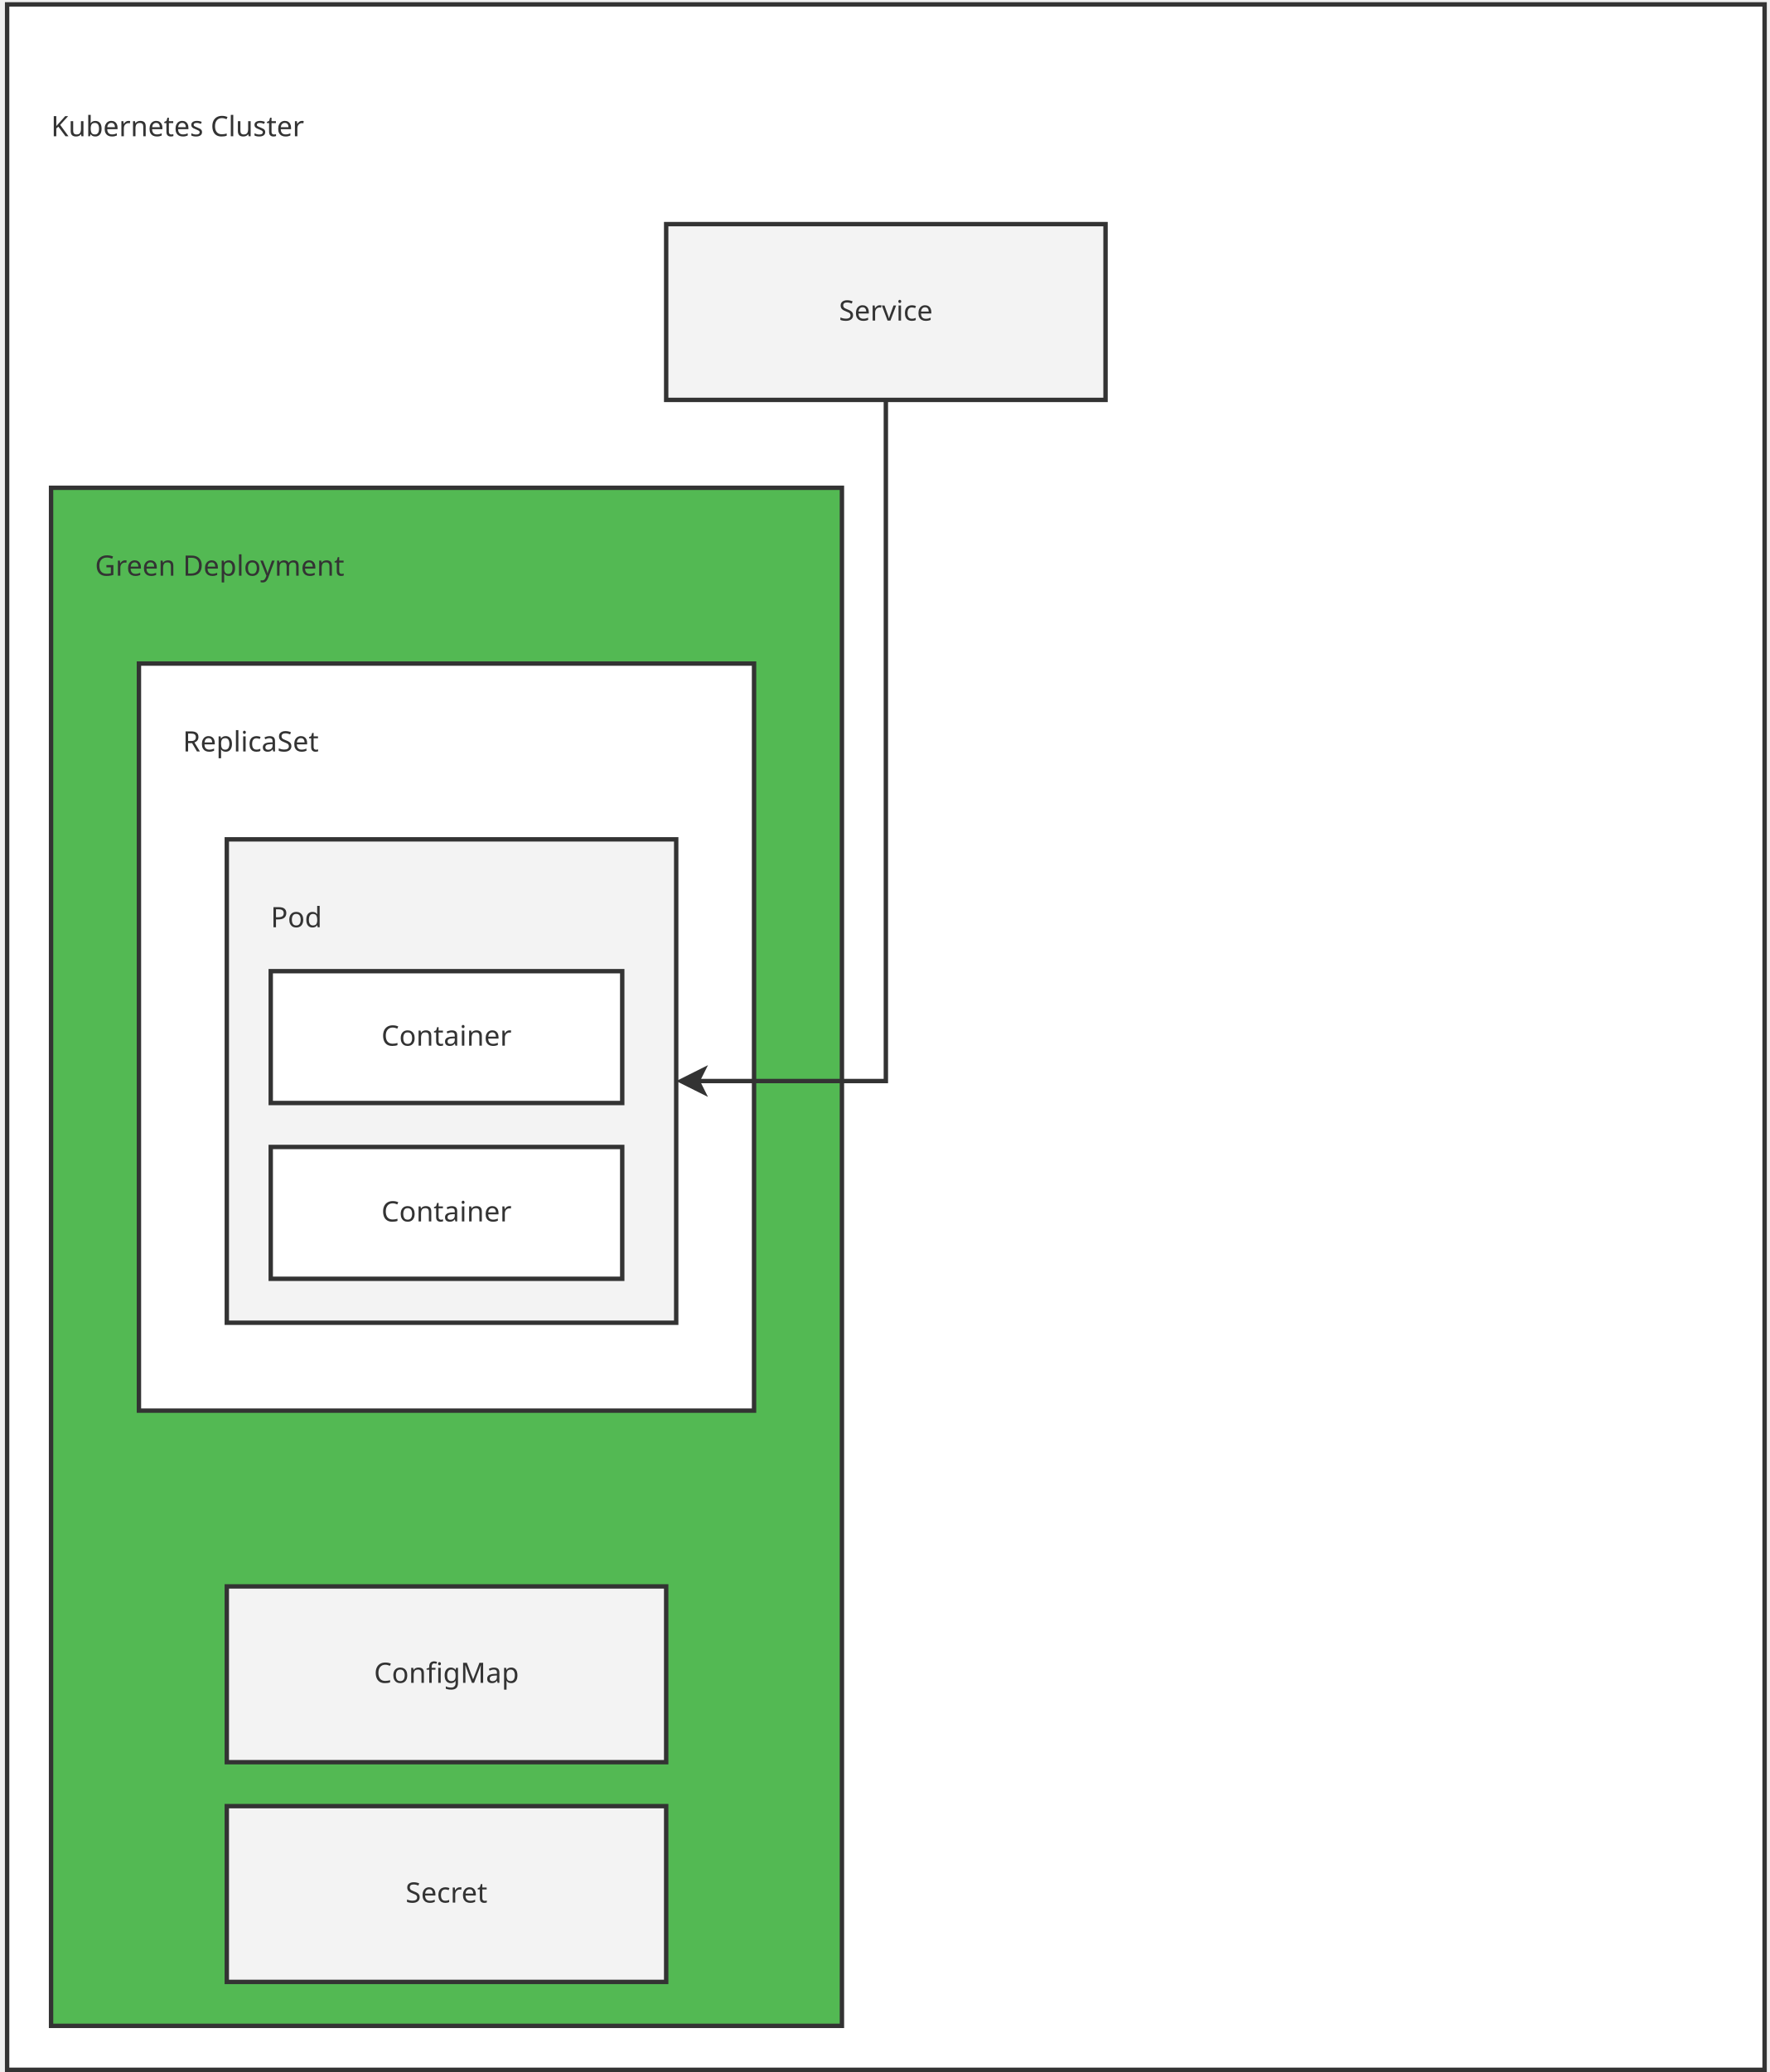
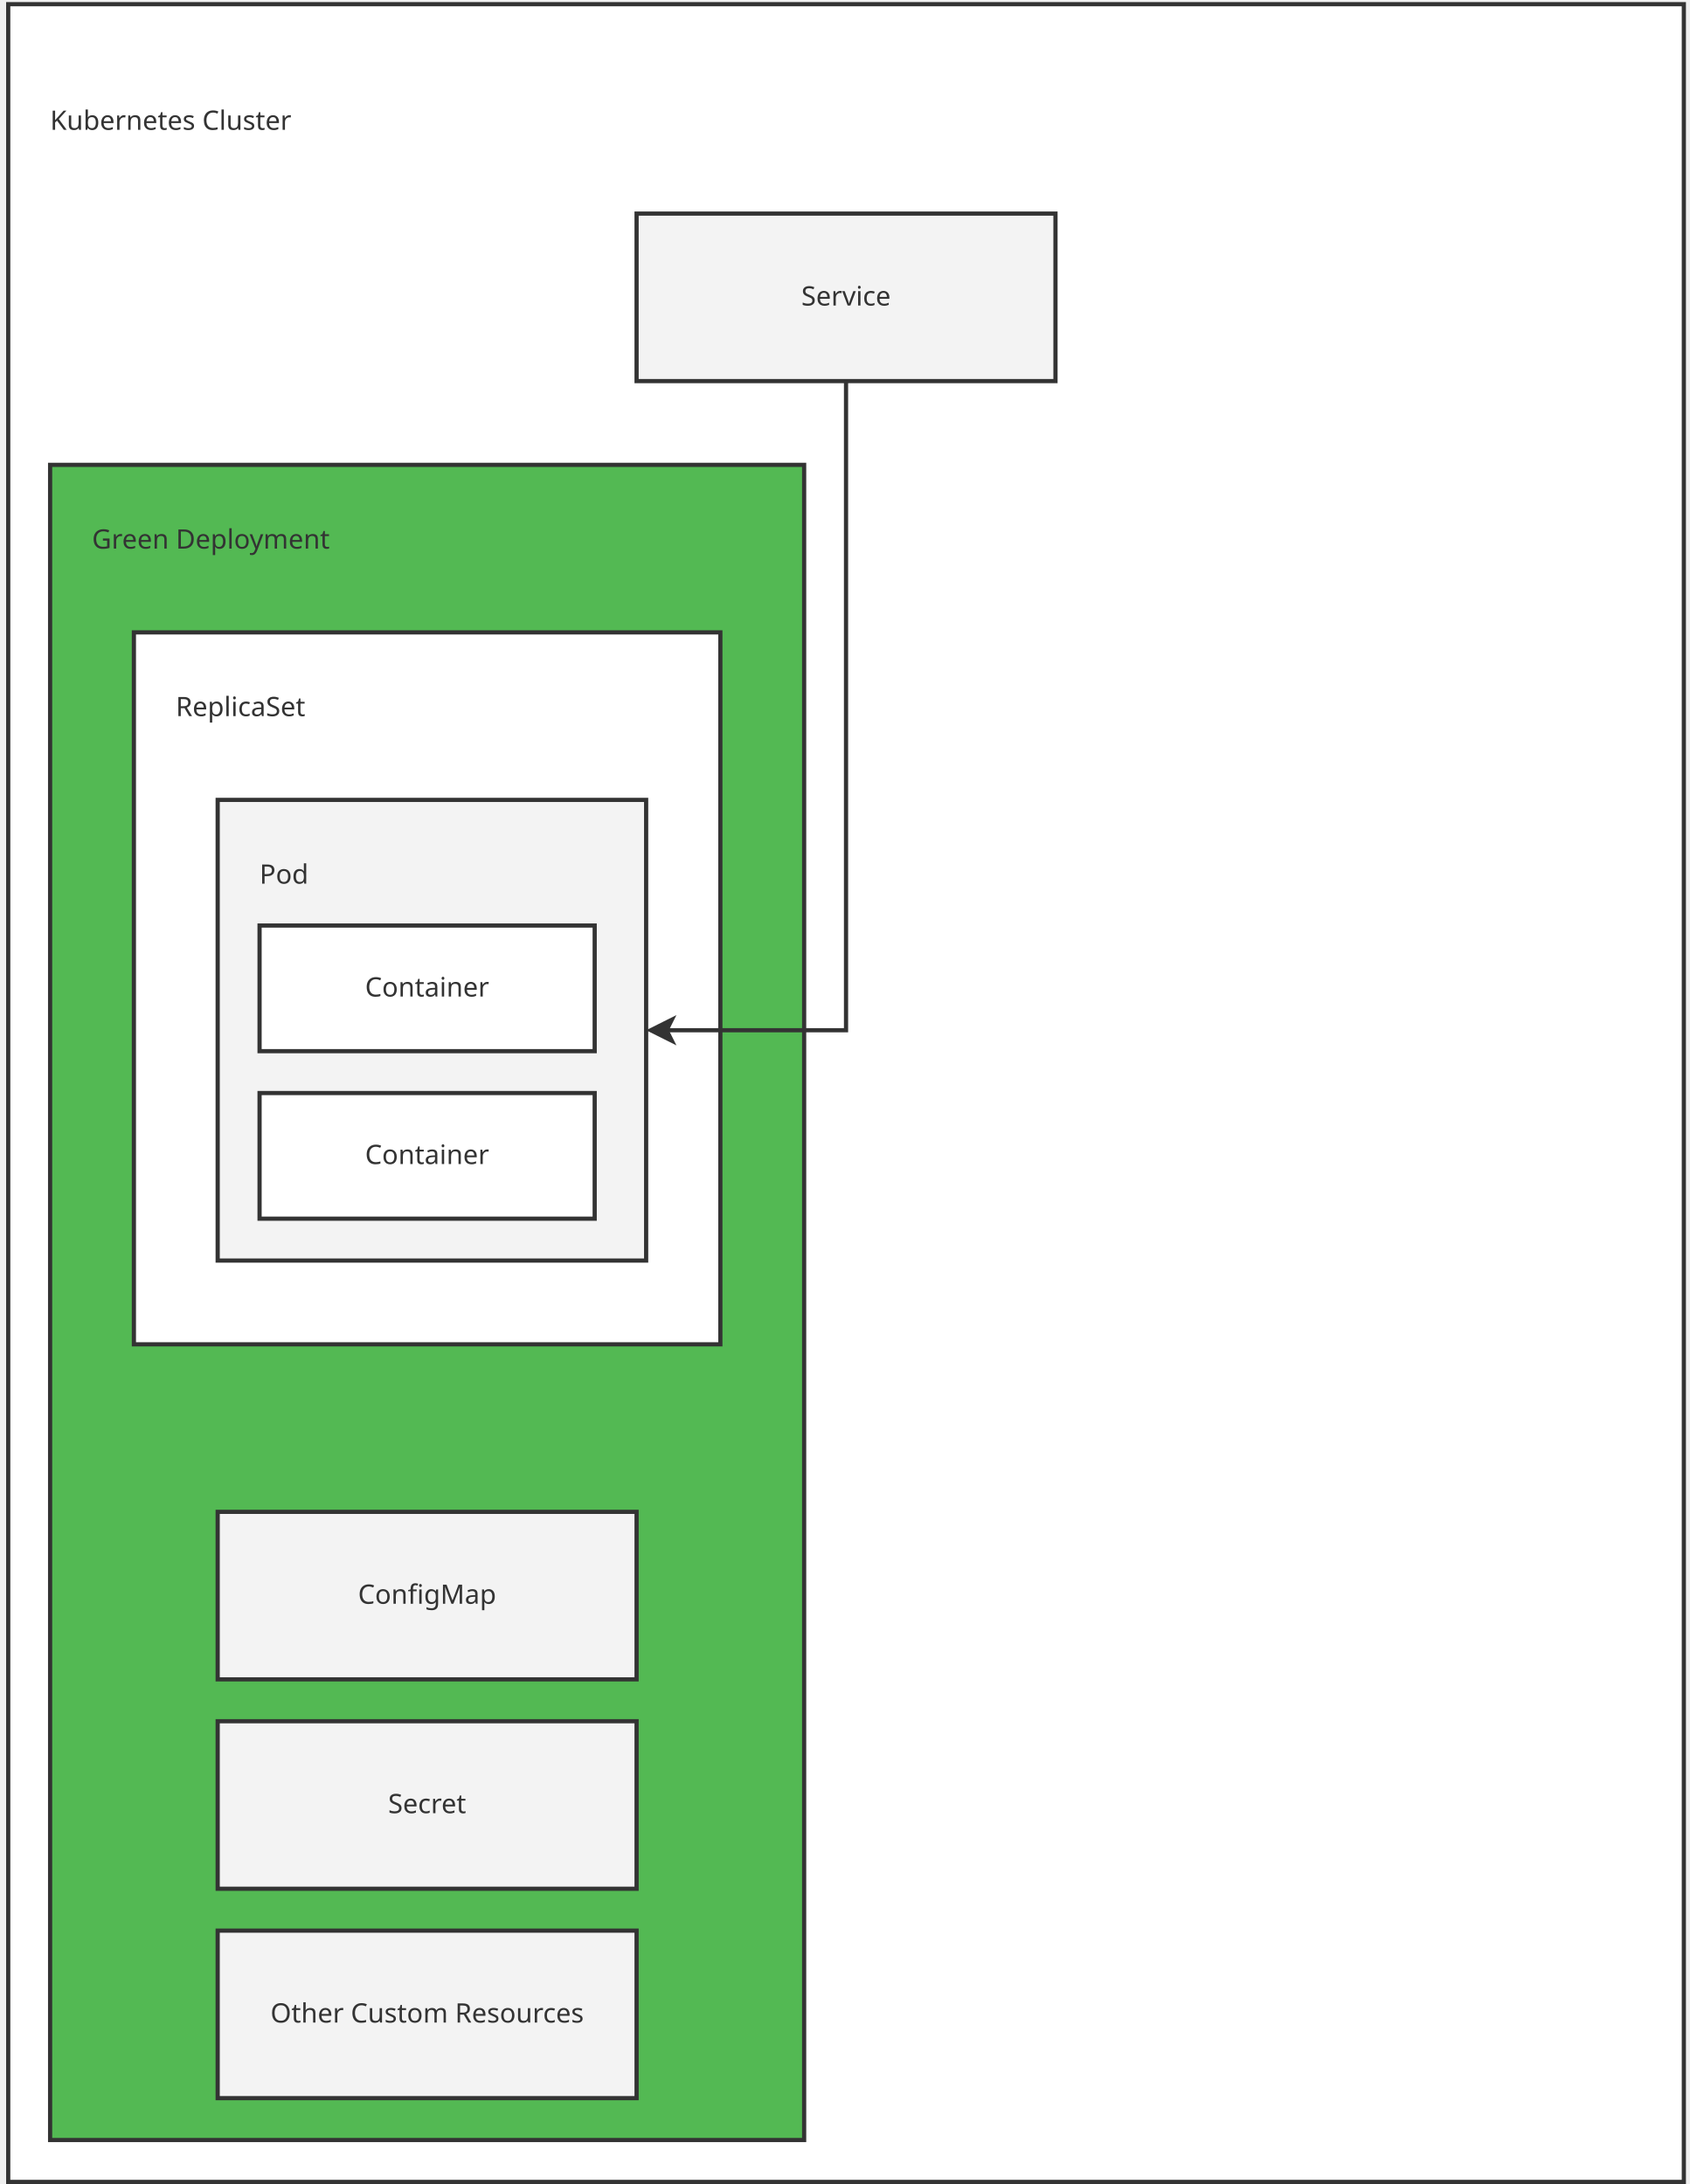
- <svg xmlns="http://www.w3.org/2000/svg" width="41cm" height="48cm" viewBox="-402 98 803 943">
+ <svg xmlns="http://www.w3.org/2000/svg" width="41cm" height="53cm" viewBox="-402 98 803 1043">
  <g>
-     <rect style="fill: #ffffff" x="-400" y="100" width="800" height="940" />
-     <rect style="fill: none; fill-opacity:0; stroke-width: 2; stroke: #333333" x="-400" y="100" width="800" height="940" />
-     <text font-size="12.8" style="fill: #333333;text-anchor:middle;font-family:sans-serif;font-style:normal;font-weight:normal" x="0" y="573.9">
-       <tspan x="0" y="573.9" />
+     <rect style="fill: #ffffff" x="-400" y="100" width="800" height="1040" />
+     <rect style="fill: none; fill-opacity:0; stroke-width: 2; stroke: #333333" x="-400" y="100" width="800" height="1040" />
+     <text font-size="12.8" style="fill: #333333;text-anchor:middle;font-family:sans-serif;font-style:normal;font-weight:normal" x="0" y="623.9">
+       <tspan x="0" y="623.9" />
    </text>
  </g>
  <text font-size="12.8" style="fill: #333333;text-anchor:start;font-family:sans-serif;font-style:normal;font-weight:normal" x="-210" y="324">
    <tspan x="-210" y="324" />
  </text>
  <text font-size="12.8" style="fill: #333333;text-anchor:start;font-family:sans-serif;font-style:normal;font-weight:normal" x="-210" y="324">
    <tspan x="-210" y="324" />
  </text>
  <text font-size="12.8" style="fill: #333333;text-anchor:start;font-family:sans-serif;font-style:normal;font-weight:normal" x="-380" y="160">
    <tspan x="-380" y="160">Kubernetes Cluster</tspan>
  </text>
  <text font-size="12.8" style="fill: #333333;text-anchor:start;font-family:sans-serif;font-style:normal;font-weight:normal" x="-200" y="570">
    <tspan x="-200" y="570" />
  </text>
  <text font-size="12.8" style="fill: #333333;text-anchor:start;font-family:sans-serif;font-style:normal;font-weight:normal" x="0" y="240">
    <tspan x="0" y="240" />
  </text>
  <g>
    <rect style="fill: #f3f3f3" x="-100" y="200" width="200" height="80" />
    <rect style="fill: none; fill-opacity:0; stroke-width: 2; stroke: #333333" x="-100" y="200" width="200" height="80" />
    <text font-size="12.8" style="fill: #333333;text-anchor:middle;font-family:sans-serif;font-style:normal;font-weight:normal" x="0" y="243.9">
      <tspan x="0" y="243.9">Service</tspan>
    </text>
  </g>
  <g>
-     <rect style="fill: #53b953" x="-380" y="320" width="360" height="700" />
-     <rect style="fill: none; fill-opacity:0; stroke-width: 2; stroke: #333333" x="-380" y="320" width="360" height="700" />
-     <text font-size="12.8" style="fill: #333333;text-anchor:middle;font-family:sans-serif;font-style:normal;font-weight:normal" x="-200" y="673.9">
-       <tspan x="-200" y="673.9" />
+     <rect style="fill: #53b953" x="-380" y="320" width="360" height="800" />
+     <rect style="fill: none; fill-opacity:0; stroke-width: 2; stroke: #333333" x="-380" y="320" width="360" height="800" />
+     <text font-size="12.8" style="fill: #333333;text-anchor:middle;font-family:sans-serif;font-style:normal;font-weight:normal" x="-200" y="723.9">
+       <tspan x="-200" y="723.9" />
    </text>
  </g>
  <text font-size="12.8" style="fill: #333333;text-anchor:start;font-family:sans-serif;font-style:normal;font-weight:normal" x="-360" y="360">
    <tspan x="-360" y="360">Green Deployment</tspan>
  </text>
  <g>
    <rect style="fill: #ffffff" x="-340" y="400" width="280" height="340" />
    <rect style="fill: none; fill-opacity:0; stroke-width: 2; stroke: #333333" x="-340" y="400" width="280" height="340" />
    <text font-size="12.8" style="fill: #333333;text-anchor:middle;font-family:sans-serif;font-style:normal;font-weight:normal" x="-200" y="573.9">
      <tspan x="-200" y="573.9" />
    </text>
  </g>
  <text font-size="12.8" style="fill: #333333;text-anchor:start;font-family:sans-serif;font-style:normal;font-weight:normal" x="-320" y="440">
    <tspan x="-320" y="440">ReplicaSet</tspan>
  </text>
  <g>
    <rect style="fill: #f3f3f3" x="-300" y="480" width="204.566" height="220" />
    <rect style="fill: none; fill-opacity:0; stroke-width: 2; stroke: #333333" x="-300" y="480" width="204.566" height="220" />
    <text font-size="12.8" style="fill: #333333;text-anchor:middle;font-family:sans-serif;font-style:normal;font-weight:normal" x="-197.717" y="593.9">
      <tspan x="-197.717" y="593.9" />
    </text>
  </g>
  <text font-size="12.8" style="fill: #333333;text-anchor:start;font-family:sans-serif;font-style:normal;font-weight:normal" x="-280" y="520">
    <tspan x="-280" y="520">Pod</tspan>
  </text>
  <g>
    <rect style="fill: #ffffff" x="-280" y="540" width="160" height="60" />
    <rect style="fill: none; fill-opacity:0; stroke-width: 2; stroke: #333333" x="-280" y="540" width="160" height="60" />
    <text font-size="12.8" style="fill: #333333;text-anchor:middle;font-family:sans-serif;font-style:normal;font-weight:normal" x="-200" y="573.9">
      <tspan x="-200" y="573.9">Container</tspan>
    </text>
  </g>
  <g>
    <rect style="fill: #ffffff" x="-280" y="620" width="160" height="60" />
    <rect style="fill: none; fill-opacity:0; stroke-width: 2; stroke: #333333" x="-280" y="620" width="160" height="60" />
    <text font-size="12.8" style="fill: #333333;text-anchor:middle;font-family:sans-serif;font-style:normal;font-weight:normal" x="-200" y="653.9">
      <tspan x="-200" y="653.9">Container</tspan>
    </text>
  </g>
  <g>
    <polyline style="fill: none; fill-opacity:0; stroke-width: 2; stroke: #333333" points="0,280 0,590 -85.698,590 " />
    <polygon style="fill: #333333" points="-93.198,590 -83.198,585 -85.698,590 -83.198,595 " />
    <polygon style="fill: none; fill-opacity:0; stroke-width: 2; stroke: #333333" points="-93.198,590 -83.198,585 -85.698,590 -83.198,595 " />
  </g>
  <g>
    <rect style="fill: #f3f3f3" x="-300" y="820" width="200" height="80" />
    <rect style="fill: none; fill-opacity:0; stroke-width: 2; stroke: #333333" x="-300" y="820" width="200" height="80" />
    <text font-size="12.8" style="fill: #333333;text-anchor:middle;font-family:sans-serif;font-style:normal;font-weight:normal" x="-200" y="863.9">
      <tspan x="-200" y="863.9">ConfigMap</tspan>
    </text>
  </g>
  <g>
    <rect style="fill: #f3f3f3" x="-300" y="920" width="200" height="80" />
    <rect style="fill: none; fill-opacity:0; stroke-width: 2; stroke: #333333" x="-300" y="920" width="200" height="80" />
    <text font-size="12.8" style="fill: #333333;text-anchor:middle;font-family:sans-serif;font-style:normal;font-weight:normal" x="-200" y="963.9">
      <tspan x="-200" y="963.9">Secret</tspan>
    </text>
  </g>
+   <g>
+     <rect style="fill: #f3f3f3" x="-300" y="1020" width="200" height="80" />
+     <rect style="fill: none; fill-opacity:0; stroke-width: 2; stroke: #333333" x="-300" y="1020" width="200" height="80" />
+     <text font-size="12.8" style="fill: #333333;text-anchor:middle;font-family:sans-serif;font-style:normal;font-weight:normal" x="-200" y="1063.9">
+       <tspan x="-200" y="1063.9">Other Custom Resources</tspan>
+     </text>
+   </g>
</svg>
